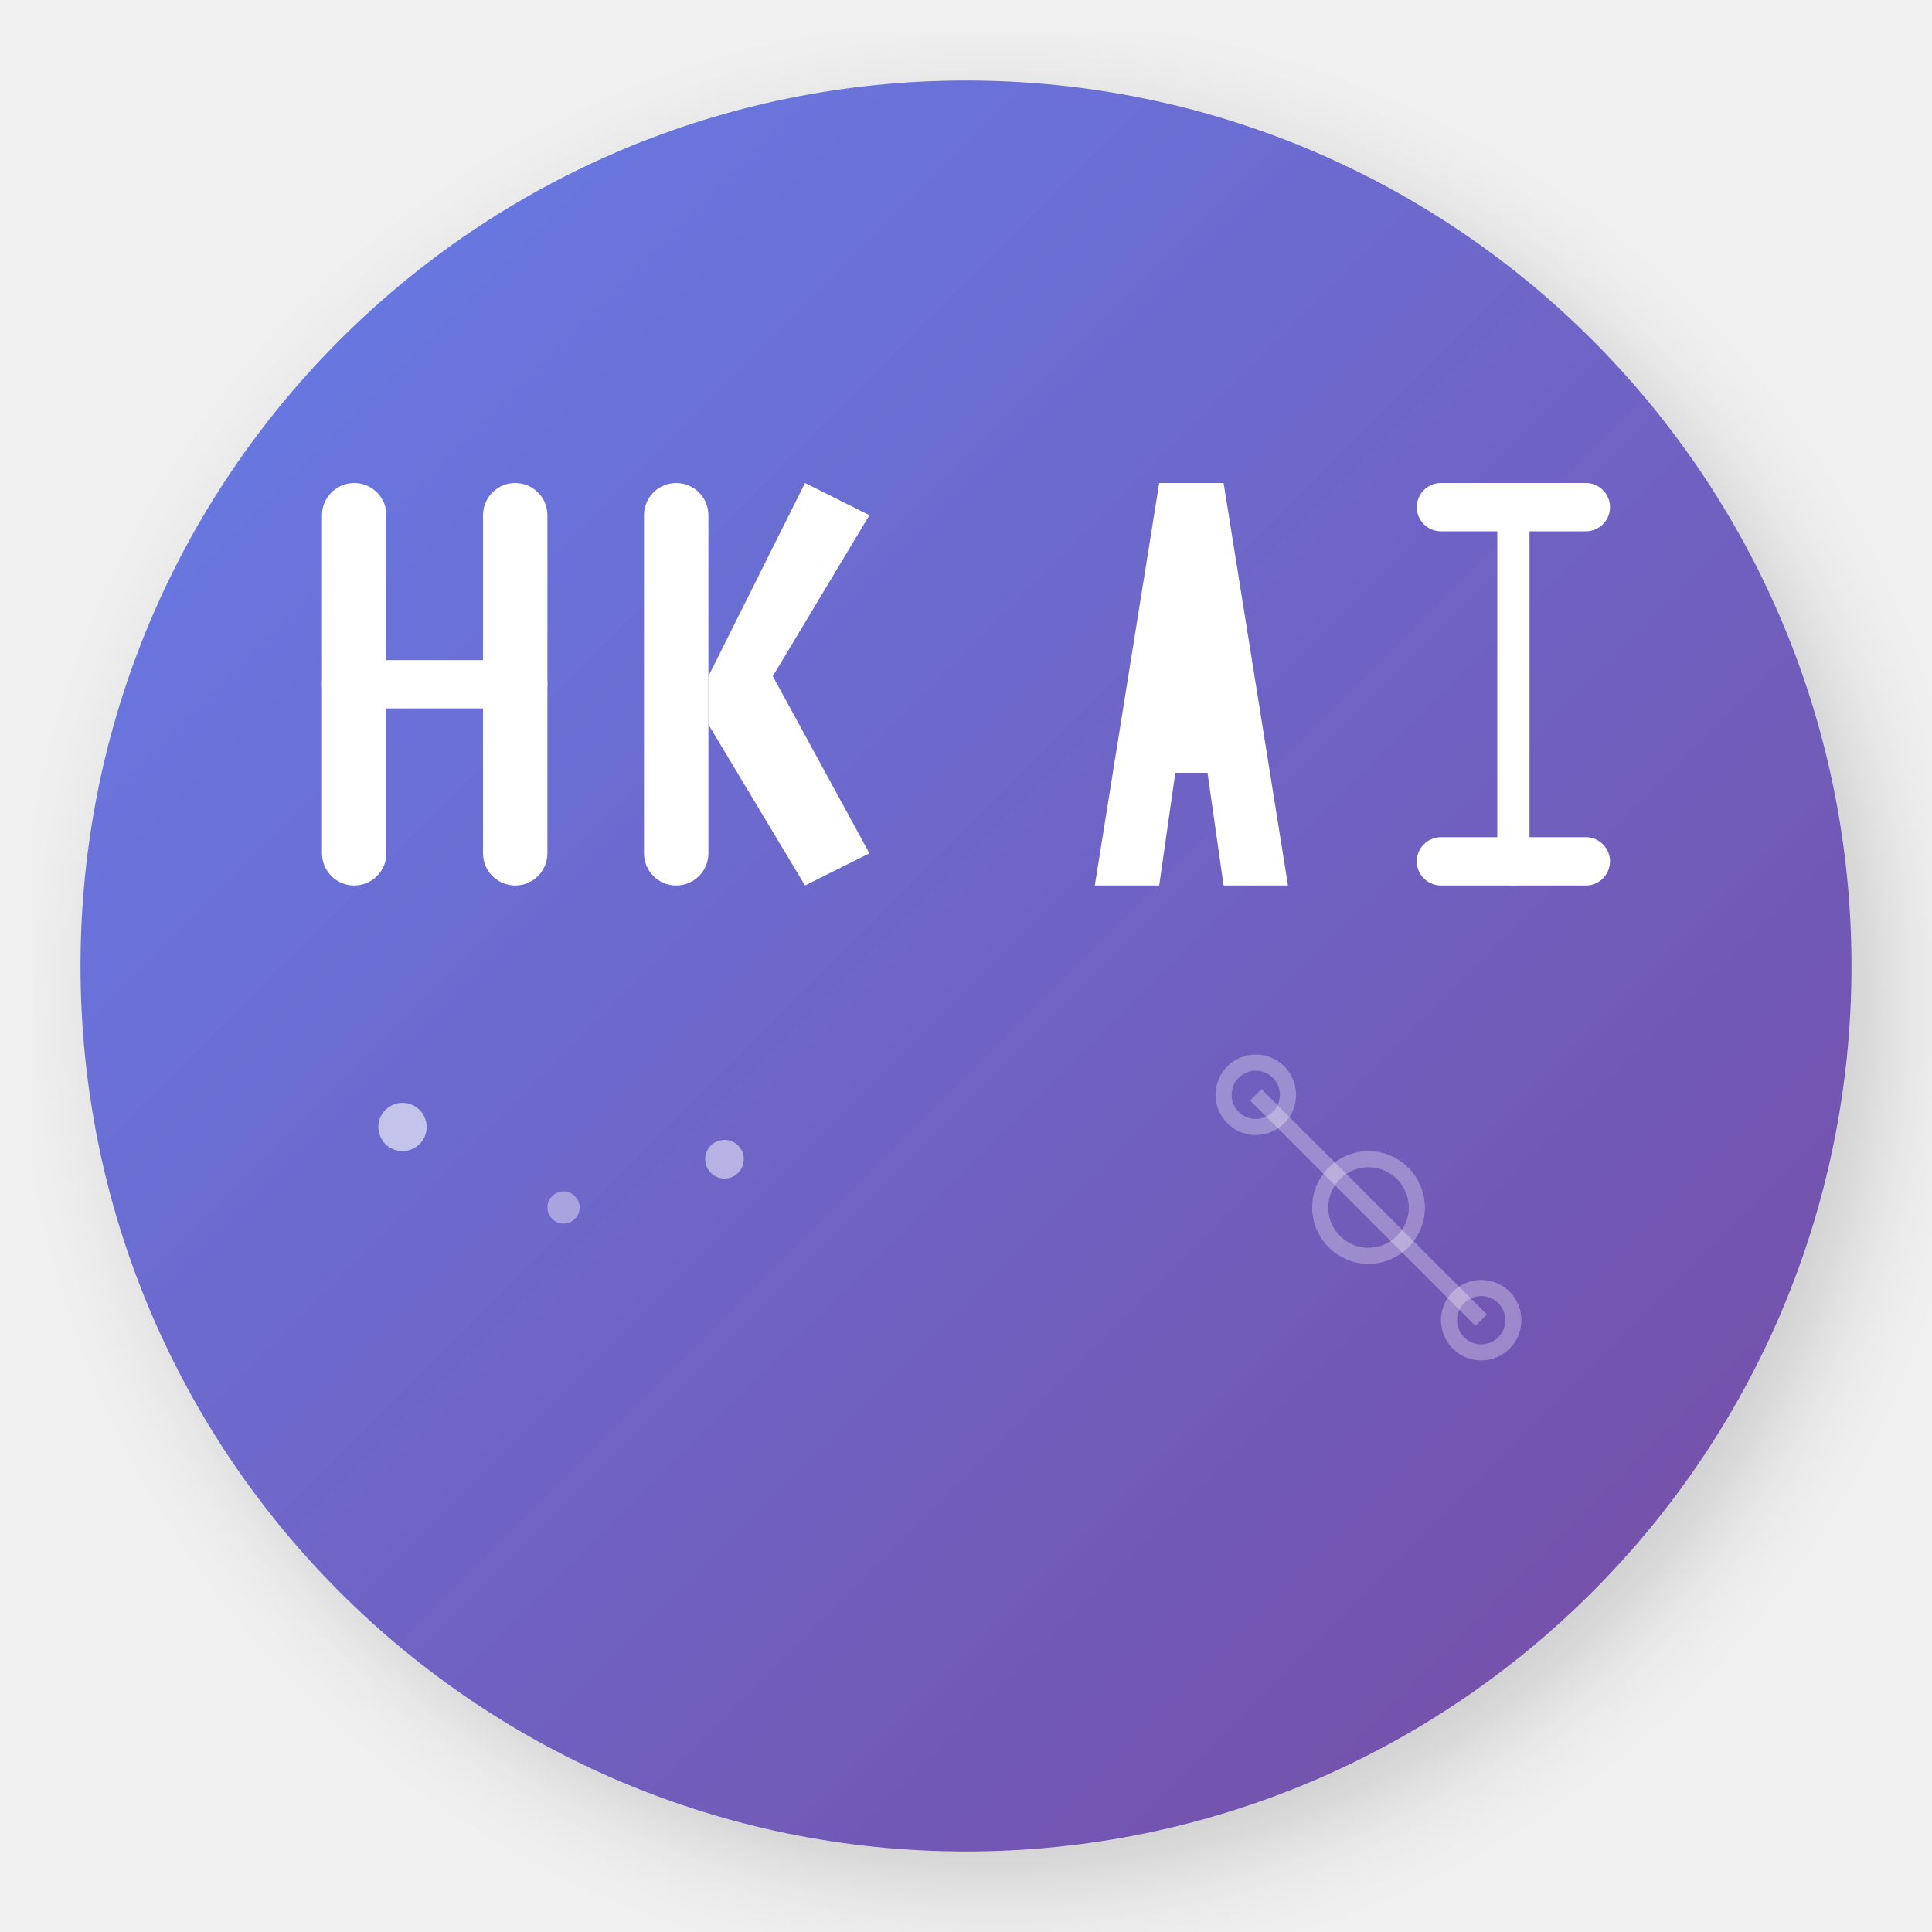
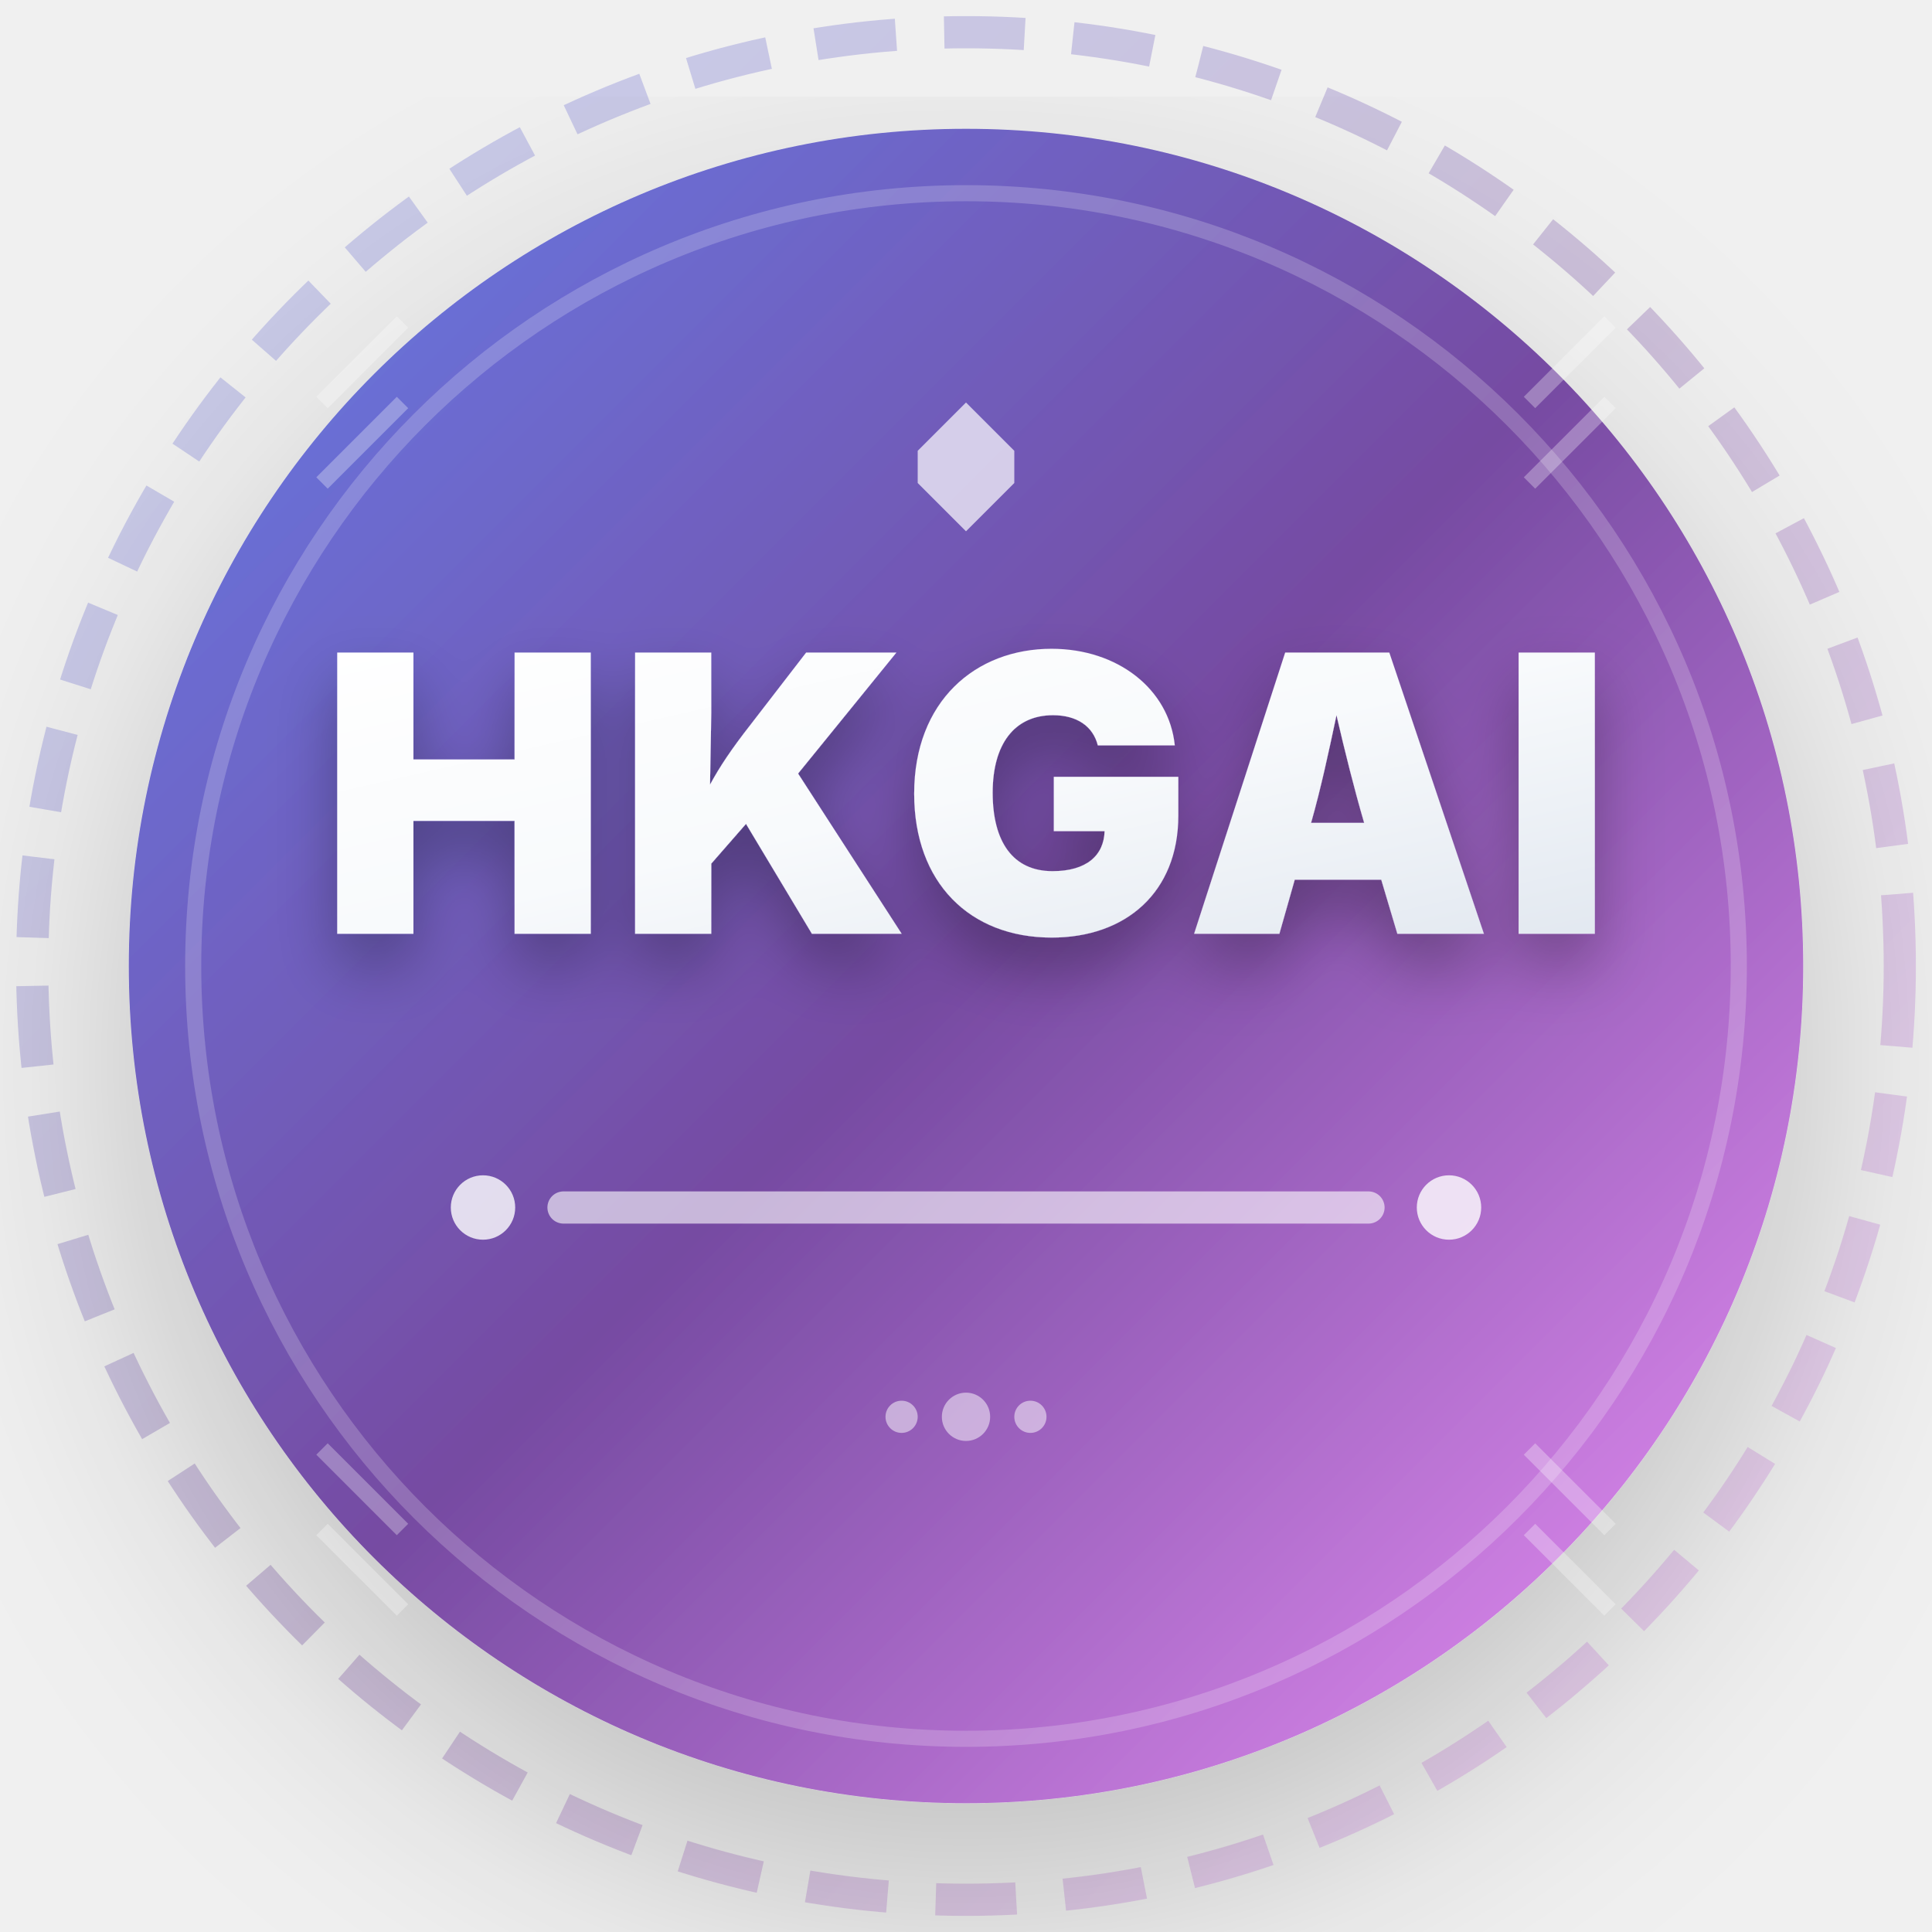
<svg xmlns="http://www.w3.org/2000/svg" viewBox="0 0 120 120" width="120" height="120">
  <defs>
-     <linearGradient id="logoGradient" x1="0%" y1="0%" x2="100%" y2="100%">
+     <linearGradient id="premiumGradient" x1="0%" y1="0%" x2="100%" y2="100%">
      <stop offset="0%" style="stop-color:#667eea;stop-opacity:1" />
-       <stop offset="100%" style="stop-color:#764ba2;stop-opacity:1" />
+       <stop offset="50%" style="stop-color:#764ba2;stop-opacity:1" />
+       <stop offset="100%" style="stop-color:#f093fb;stop-opacity:1" />
    </linearGradient>
-     <filter id="shadow" x="-20%" y="-20%" width="140%" height="140%">
-       <feDropShadow dx="2" dy="2" stdDeviation="3" flood-color="#000" flood-opacity="0.15" />
+     <linearGradient id="textShine" x1="0%" y1="0%" x2="100%" y2="100%">
+       <stop offset="0%" style="stop-color:#ffffff;stop-opacity:1" />
+       <stop offset="50%" style="stop-color:#f8fafc;stop-opacity:1" />
+       <stop offset="100%" style="stop-color:#e2e8f0;stop-opacity:1" />
+     </linearGradient>
+     <filter id="premiumShadow" x="-50%" y="-50%" width="200%" height="200%">
+       <feDropShadow dx="0" dy="6" stdDeviation="8" flood-color="#000" flood-opacity="0.2" />
+     </filter>
+     <filter id="innerShadow" x="-50%" y="-50%" width="200%" height="200%">
+       <feOffset dx="0" dy="2" />
+       <feGaussianBlur stdDeviation="2" result="offset-blur" />
+       <feFlood flood-color="#000" flood-opacity="0.3" />
+       <feComposite in2="offset-blur" operator="in" />
+       <feMerge>
+         <feMergeNode />
+         <feMergeNode in="SourceGraphic" />
+       </feMerge>
    </filter>
  </defs>
-   <circle cx="60" cy="60" r="55" fill="url(#logoGradient)" filter="url(#shadow)" />
-   <g fill="white" font-family="Arial, sans-serif" font-weight="bold">
-     <rect x="20" y="30" width="4" height="25" rx="2" />
-     <rect x="30" y="30" width="4" height="25" rx="2" />
-     <rect x="20" y="41" width="14" height="3" rx="1.5" />
-     <rect x="40" y="30" width="4" height="25" rx="2" />
-     <polygon points="44,42 50,30 54,32 48,42 54,53 50,55 44,45" fill="white" />
+   <circle cx="60" cy="60" r="58" fill="none" stroke="url(#premiumGradient)" stroke-width="2" opacity="0.3" stroke-dasharray="5,3" />
+   <circle cx="60" cy="60" r="52" fill="url(#premiumGradient)" filter="url(#premiumShadow)" />
+   <circle cx="60" cy="60" r="48" fill="none" stroke="rgba(255,255,255,0.2)" stroke-width="1" />
+   <text x="60" y="58" text-anchor="middle" font-family="'Inter', 'SF Pro Display', -apple-system, sans-serif" font-size="24" font-weight="900" fill="url(#textShine)" filter="url(#innerShadow)" letter-spacing="0.5px">HKGAI</text>
+   <line x1="35" y1="75" x2="85" y2="75" stroke="rgba(255,255,255,0.6)" stroke-width="2" stroke-linecap="round" />
+   <circle cx="30" cy="75" r="2" fill="rgba(255,255,255,0.8)" />
+   <circle cx="90" cy="75" r="2" fill="rgba(255,255,255,0.8)" />
+   <g transform="translate(60, 30)" fill="rgba(255,255,255,0.7)">
+     <polygon points="-3,-2 0,-5 3,-2 3,0 0,3 -3,0" />
  </g>
-   <g fill="white" font-family="Arial, sans-serif" font-weight="bold">
-     <polygon points="68,55 72,30 76,30 80,55 76,55 75,48 73,48 72,55" fill="white" />
-     <rect x="73" y="43" width="2" height="3" />
-     <rect x="88" y="30" width="12" height="3" rx="1.5" />
-     <rect x="93" y="30" width="2" height="25" rx="1" />
-     <rect x="88" y="52" width="12" height="3" rx="1.5" />
+   <g transform="translate(60, 88)" fill="rgba(255,255,255,0.5)">
+     <circle cx="0" cy="0" r="1.5" />
+     <circle cx="-4" cy="0" r="1" />
+     <circle cx="4" cy="0" r="1" />
  </g>
  <g stroke="rgba(255,255,255,0.3)" stroke-width="1" fill="none">
-     <circle cx="85" cy="75" r="3" />
-     <circle cx="78" cy="68" r="2" />
-     <circle cx="92" cy="82" r="2" />
-     <path d="M85,75 L78,68 M85,75 L92,82" />
+     <path d="M20,25 L25,20 M25,25 L20,30" />
+     <path d="M95,25 L100,20 M100,25 L95,30" />
+     <path d="M20,95 L25,100 M25,95 L20,90" />
+     <path d="M95,95 L100,100 M100,95 L95,90" />
  </g>
-   <circle cx="25" cy="70" r="1.5" fill="rgba(255,255,255,0.6)" />
-   <circle cx="35" cy="75" r="1" fill="rgba(255,255,255,0.4)" />
-   <circle cx="45" cy="72" r="1.2" fill="rgba(255,255,255,0.5)" />
</svg>
